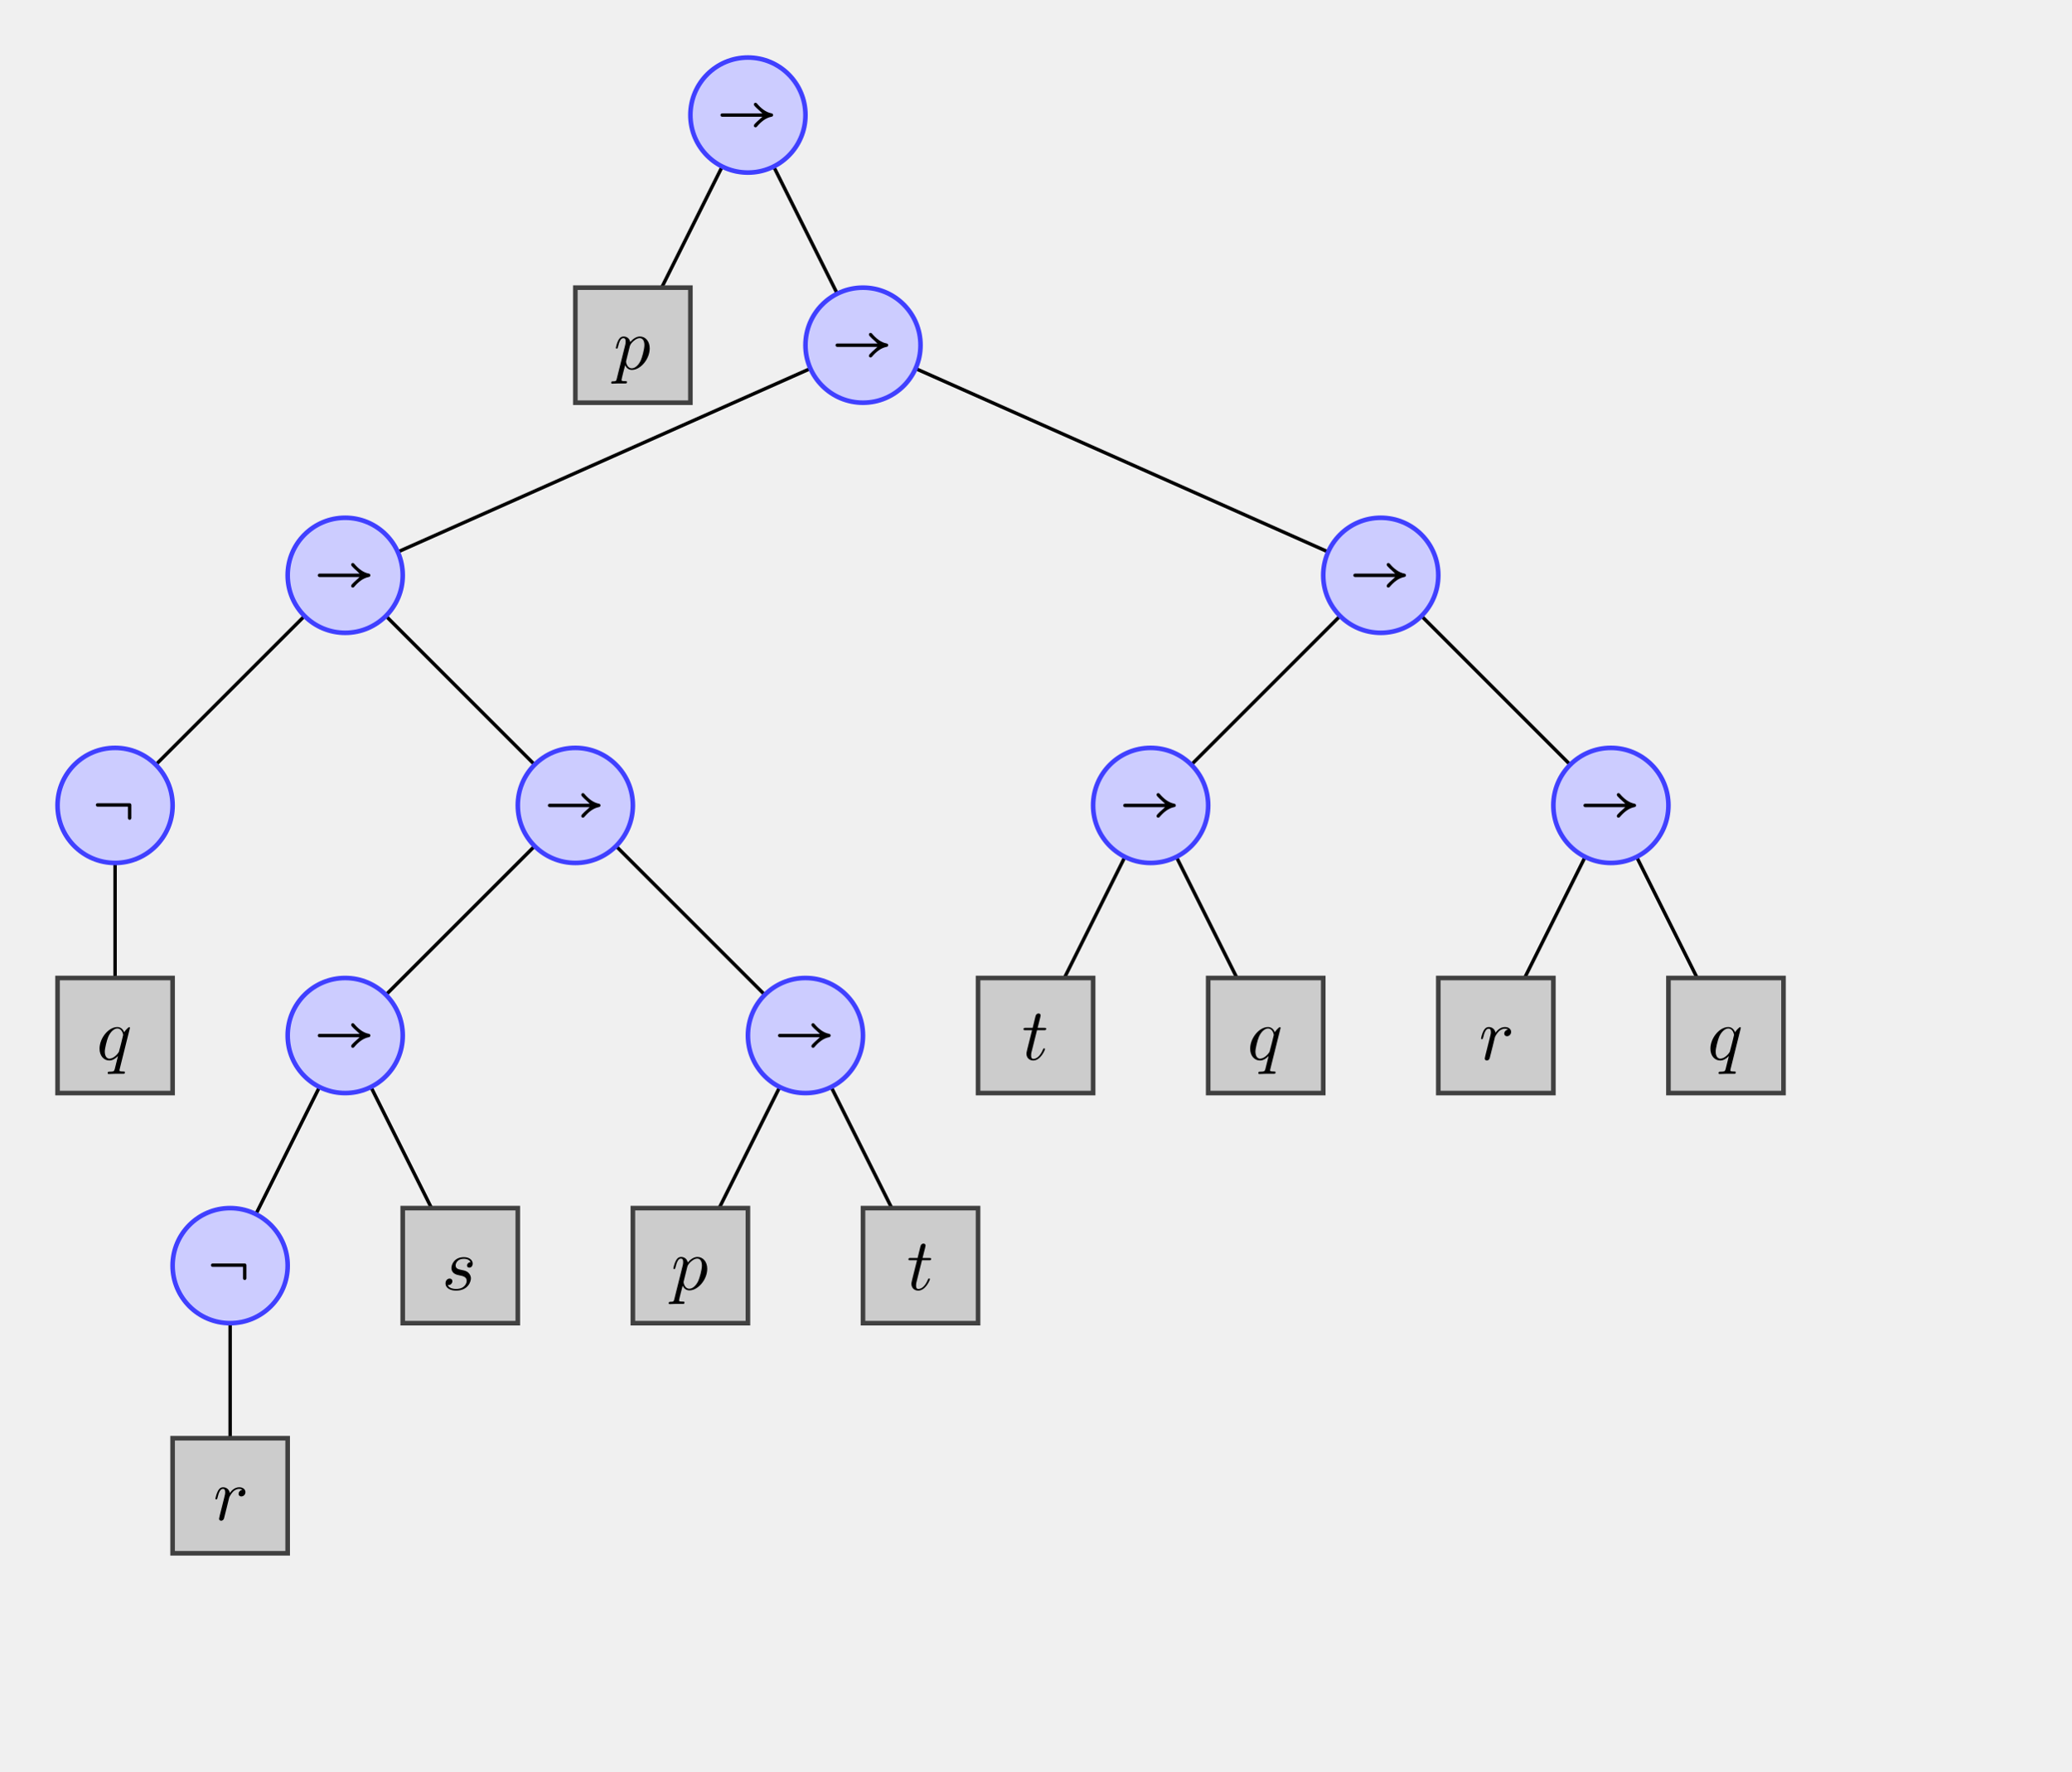
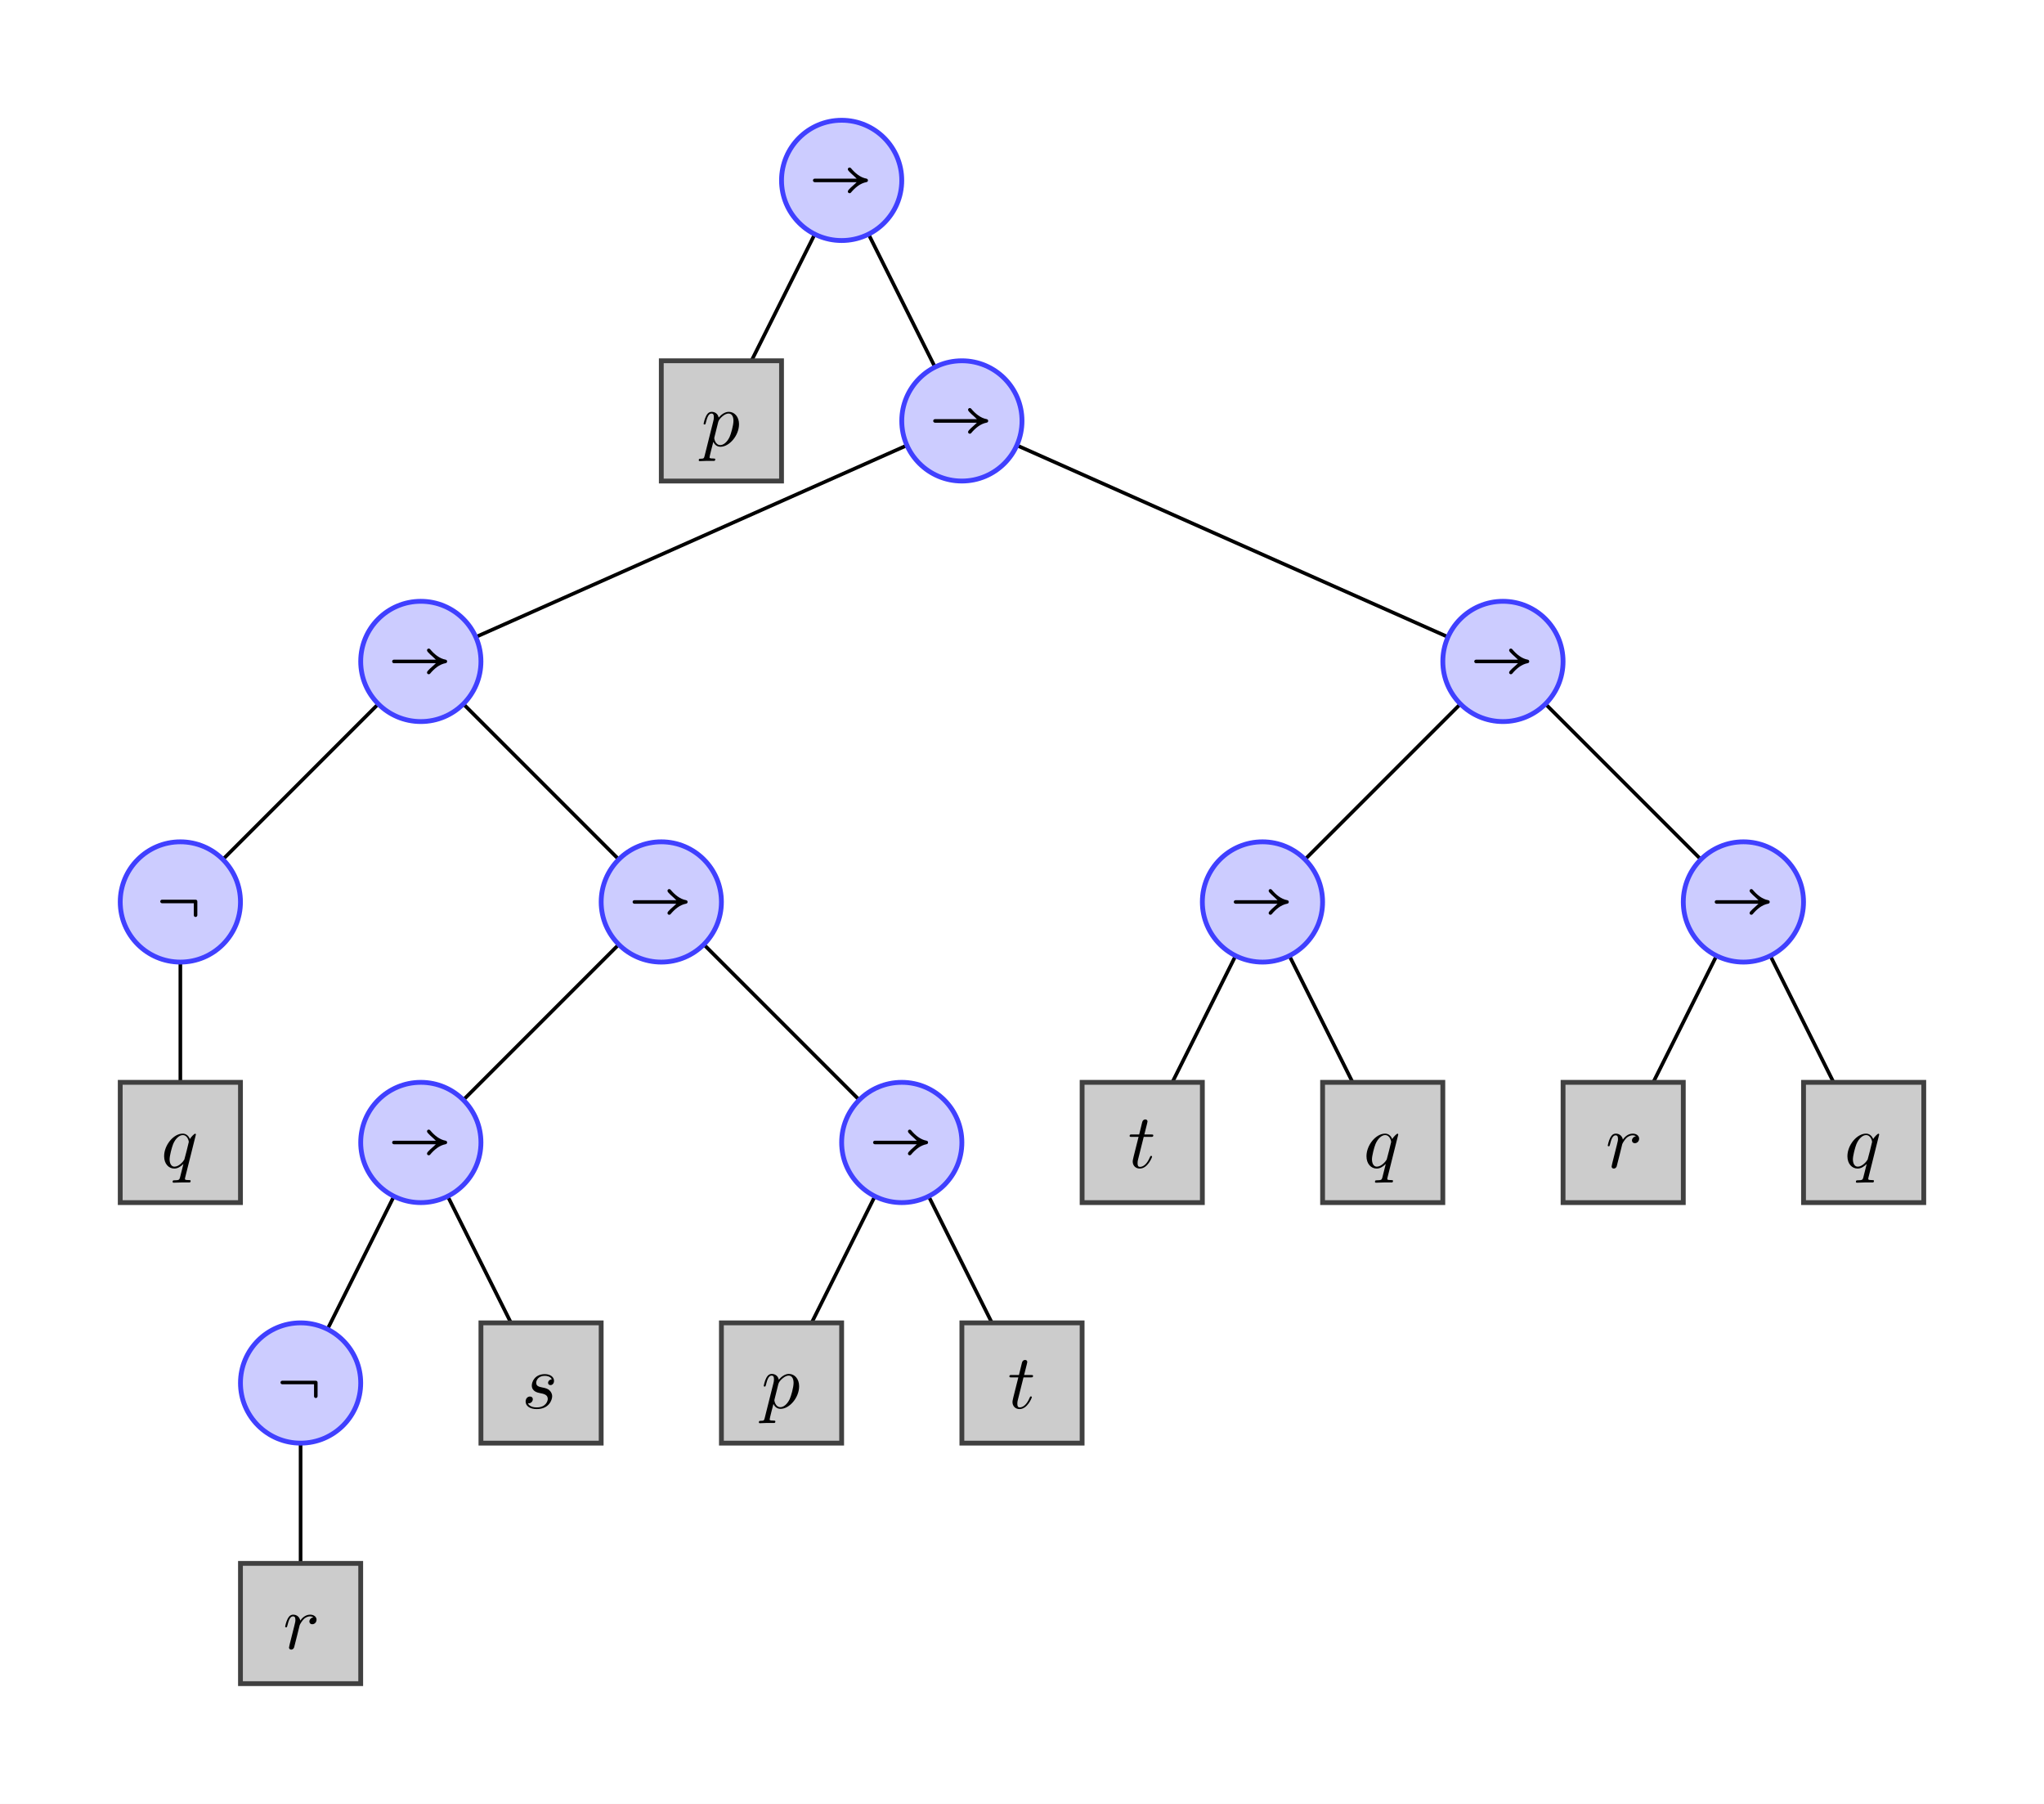
- <svg xmlns="http://www.w3.org/2000/svg" xmlns:xlink="http://www.w3.org/1999/xlink" version="1.1" height="500px" viewBox="0 0 90 77">
-   <line style="fill:none; stroke:#000000; stroke-width:0.15" x1="32.5" y1="5" x2="27.5" y2="15" />
-   <line style="fill:none; stroke:#000000; stroke-width:0.15" x1="32.5" y1="5" x2="37.5" y2="15" />
-   <line style="fill:none; stroke:#000000; stroke-width:0.15" x1="37.5" y1="15" x2="15" y2="25" />
-   <line style="fill:none; stroke:#000000; stroke-width:0.15" x1="37.5" y1="15" x2="60" y2="25" />
-   <line style="fill:none; stroke:#000000; stroke-width:0.15" x1="15" y1="25" x2="5" y2="35" />
-   <line style="fill:none; stroke:#000000; stroke-width:0.15" x1="15" y1="25" x2="25" y2="35" />
-   <line style="fill:none; stroke:#000000; stroke-width:0.15" x1="60" y1="25" x2="50" y2="35" />
-   <line style="fill:none; stroke:#000000; stroke-width:0.15" x1="60" y1="25" x2="70" y2="35" />
-   <line style="fill:none; stroke:#000000; stroke-width:0.15" x1="5" y1="35" x2="5" y2="45" />
-   <line style="fill:none; stroke:#000000; stroke-width:0.15" x1="25" y1="35" x2="15" y2="45" />
-   <line style="fill:none; stroke:#000000; stroke-width:0.15" x1="25" y1="35" x2="35" y2="45" />
-   <line style="fill:none; stroke:#000000; stroke-width:0.15" x1="50" y1="35" x2="45" y2="45" />
-   <line style="fill:none; stroke:#000000; stroke-width:0.15" x1="50" y1="35" x2="55" y2="45" />
-   <line style="fill:none; stroke:#000000; stroke-width:0.15" x1="70" y1="35" x2="65" y2="45" />
-   <line style="fill:none; stroke:#000000; stroke-width:0.15" x1="70" y1="35" x2="75" y2="45" />
-   <line style="fill:none; stroke:#000000; stroke-width:0.15" x1="15" y1="45" x2="10" y2="55" />
-   <line style="fill:none; stroke:#000000; stroke-width:0.15" x1="15" y1="45" x2="20" y2="55" />
-   <line style="fill:none; stroke:#000000; stroke-width:0.15" x1="35" y1="45" x2="30" y2="55" />
-   <line style="fill:none; stroke:#000000; stroke-width:0.15" x1="35" y1="45" x2="40" y2="55" />
-   <line style="fill:none; stroke:#000000; stroke-width:0.15" x1="10" y1="55" x2="10" y2="65" />
+ <svg xmlns="http://www.w3.org/2000/svg" xmlns:xlink="http://www.w3.org/1999/xlink" version="1.1" width="425px" height="375px" viewBox="-5 -5 85 75">
+   <rect x="-5" y="-5" width="100%" height="100%" fill="#fff" />
+   <line style="fill:none; stroke:#000; stroke-width:0.15" x1="30" y1="2.5" x2="25" y2="12.5" />
+   <line style="fill:none; stroke:#000; stroke-width:0.15" x1="30" y1="2.5" x2="35" y2="12.5" />
+   <line style="fill:none; stroke:#000; stroke-width:0.15" x1="35" y1="12.5" x2="12.5" y2="22.5" />
+   <line style="fill:none; stroke:#000; stroke-width:0.15" x1="35" y1="12.5" x2="57.5" y2="22.5" />
+   <line style="fill:none; stroke:#000; stroke-width:0.15" x1="12.5" y1="22.5" x2="2.5" y2="32.5" />
+   <line style="fill:none; stroke:#000; stroke-width:0.15" x1="12.5" y1="22.5" x2="22.5" y2="32.5" />
+   <line style="fill:none; stroke:#000; stroke-width:0.15" x1="57.5" y1="22.5" x2="47.5" y2="32.5" />
+   <line style="fill:none; stroke:#000; stroke-width:0.15" x1="57.5" y1="22.5" x2="67.5" y2="32.5" />
+   <line style="fill:none; stroke:#000; stroke-width:0.15" x1="2.5" y1="32.5" x2="2.5" y2="42.5" />
+   <line style="fill:none; stroke:#000; stroke-width:0.15" x1="22.5" y1="32.5" x2="12.5" y2="42.5" />
+   <line style="fill:none; stroke:#000; stroke-width:0.15" x1="22.5" y1="32.5" x2="32.5" y2="42.5" />
+   <line style="fill:none; stroke:#000; stroke-width:0.15" x1="47.5" y1="32.5" x2="42.5" y2="42.5" />
+   <line style="fill:none; stroke:#000; stroke-width:0.15" x1="47.5" y1="32.5" x2="52.5" y2="42.5" />
+   <line style="fill:none; stroke:#000; stroke-width:0.15" x1="67.5" y1="32.5" x2="62.5" y2="42.5" />
+   <line style="fill:none; stroke:#000; stroke-width:0.15" x1="67.5" y1="32.5" x2="72.5" y2="42.5" />
+   <line style="fill:none; stroke:#000; stroke-width:0.15" x1="12.5" y1="42.5" x2="7.5" y2="52.5" />
+   <line style="fill:none; stroke:#000; stroke-width:0.15" x1="12.5" y1="42.5" x2="17.5" y2="52.5" />
+   <line style="fill:none; stroke:#000; stroke-width:0.15" x1="32.5" y1="42.5" x2="27.5" y2="52.5" />
+   <line style="fill:none; stroke:#000; stroke-width:0.15" x1="32.5" y1="42.5" x2="37.5" y2="52.5" />
+   <line style="fill:none; stroke:#000; stroke-width:0.15" x1="7.5" y1="52.5" x2="7.5" y2="62.5" />
  <defs id="vertexLibrary">
-     <circle id="vertexCircle" style="fill:#ccccff; stroke:#4040ff; stroke-width:0.2" cx="0" cy="0" r="2.5" />
-     <rect id="vertexSquare" style="fill:#cccccc; stroke:#404040; stroke-width:0.2" x="-2.5" y="-2.5" width="5" height="5" />
+     <circle id="vertexCircle" style="fill:#ccf; stroke:#4040ff; stroke-width:0.2" cx="0" cy="0" r="2.5" />
+     <rect id="vertexSquare" style="fill:#ccc; stroke:#404040; stroke-width:0.2" x="-2.5" y="-2.5" width="5" height="5" />
    <g id="imply">
      <use xlink:href="#vertexCircle" />
-       <g transform="scale(0.21) translate(-9,-9)">
+       <g fill="#000" transform="scale(0.21) translate(-9,-9)">
        <svg style="display:block" width="17" height="18" viewBox="0 0 17 18">
-           <g fill="#000000">
-             <use transform="matrix(10,0,0,10,2.4,12.9)" xlink:href="#imply_ref1" />
-           </g>
-           <defs>
-             <path id="imply_ref1" transform="scale(0.001,-0.001)" d="M817.4,136 c-18.4,0 -35.2,13.7 -35.2,35.1 0,36.7 105.4,113.1 175.7,183.3 l-831.1,0 c-18.3,0 -35.1,16.9 -35.1,35.2 0,19.8 16.8,35.1 35.1,35.1 l831.1,0 C884.6,499.6 782.2,574.4 782.2,609.6 c0,21.4 16.8,35.1 35.2,35.1 10.7,0 19.8,-4.6 27.5,-13.7 80.9,-96.3 181.8,-183.4 307,-206.3 16.9,-3 29.1,-16.8 29.1,-35.1 0,-16.8 -12.2,-30.6 -29.1,-33.6 C1026.7,333.1 925.8,246 844.9,149.7 837.2,140.6 828.1,136 817.4,136 z" />
-           </defs>
+           <path d="M10.574 11.54a.345.345 0 0 1-.352-.351c0-.367 1.054-1.131 1.757-1.833H3.668a.367.367 0 0 1-.351-.352c0-.198.168-.351.351-.351h8.311c-.733-.749-1.757-1.497-1.757-1.849 0-.214.168-.351.352-.351a.35.35 0 0 1 .275.137c.809.963 1.818 1.834 3.07 2.063.169.03.291.168.291.351a.343.343 0 0 1-.291.336c-1.252.229-2.261 1.1-3.07 2.063a.35.35 0 0 1-.275.137z" />
        </svg>
      </g>
    </g>
-     <g id="var_p">
+     <g id="var_p" fill="#000">
      <g transform="scale(0.21) translate(0,-8) matrix(10,0,0,10,0,13)">
        <path transform="scale(0.001,-0.001)" d="M378.9,21.4 c56.5,0 129.9,50.4 181.8,157.4 27.5,58 77.9,233.7 77.9,323.8 0,90.2 -36.7,143.7 -97.8,143.7 -25.9,0 -70.2,-10.7 -123.7,-58.1 C389.6,565.3 348.3,522.5 337.6,481.3 L262.8,181.8 c-4.6,-18.3 -4.6,-21.4 -4.6,-24.4 0,-9.2 19.9,-136 120.7,-136 z M-28.9,-296.3 c-12.3,0 -19.9,6.1 -19.9,18.3 0,29.1 16.8,29.1 35.1,29.1 67.2,0 70.2,10.7 82.5,62.6 L239.9,498.1 c6.1,25.9 10.7,42.7 10.7,77.9 0,58 -21.4,70.3 -47.4,70.3 -55,0 -85.6,-73.4 -111.5,-181.9 C82.5,430.8 81,429.3 65.7,429.3 c-3.1,0 -18.3,0 -18.3,15.3 0,4.6 19.8,96.2 47.3,148.2 13.8,27.5 42.8,87.1 113.1,87.1 56.5,0 122.2,-32.1 137.5,-114.6 C395.7,624.9 469,679.9 545.4,679.9 661.5,679.9 748.6,579 748.6,435.4 c0,-224.6 -191,-447.5 -368.2,-447.5 -77.9,0 -120.7,53.4 -140.5,97.7 C229.2,47.4 165,-201.6 165,-219.9 c0,-13.8 0,-24.4 76.4,-24.4 21.4,0 36.7,0 36.7,-16.9 0,-30.5 -19.9,-30.5 -27.5,-30.5 l-151.3,0 c-42.8,0 -87.1,-4.6 -128.2,-4.6 z" />
      </g>
    </g>
    <g id="not">
      <use xlink:href="#vertexCircle" />
-       <g transform="scale(0.21) translate(-6.5,-9)">
+       <g fill="#000" transform="scale(0.21) translate(-6.5,-9)">
        <svg style="display:block" width="12" height="18" viewBox="0 0 12 18">
-           <g fill="#000000">
-             <use transform="matrix(10,0,0,10,1.6,12.8)" xlink:href="#not_ref1" />
-           </g>
-           <defs>
-             <path id="not_ref1" transform="scale(0.001,-0.001)" d="M791.4,82.5 c-19.9,0 -35.1,15.3 -35.1,35.1 l0,236.8 -629.5,0 c-18.3,0 -35.1,16.9 -35.1,35.2 0,19.8 16.8,35.1 35.1,35.1 l664.6,0 c19.9,0 35.1,-13.7 35.1,-35.1 l0,-272 c0,-19.8 -16.8,-35.1 -35.1,-35.1 z" />
-           </defs>
+           <path d="M9.514 11.975a.345.345 0 0 1-.351-.351V9.256H2.868a.367.367 0 0 1-.351-.352c0-.198.168-.351.351-.351h6.646c.199 0 .351.137.351.351v2.72a.355.355 0 0 1-.351.351z" />
        </svg>
      </g>
    </g>
-     <g id="var_q">
+     <g id="var_q" fill="#000">
      <g transform="scale(0.21) translate(0,-8) matrix(10,0,0,10,0,13)">
        <path transform="scale(0.001,-0.001)" d="M267.4,21.4 c85.5,0 171.1,97.8 194,140.5 C466,168.1 550,502.6 550,511.8 c0,10.7 -21.4,134.5 -120.7,134.5 C366.7,646.3 287.2,582.1 239.9,469 213.9,404.9 169.6,238.3 169.6,165 c0,-26 6.1,-143.6 97.8,-143.6 z M249,-296.3 c-19.8,0 -19.8,15.3 -19.8,16.8 0,30.6 15.2,30.6 35.1,30.6 85.6,1.5 97.8,7.6 110,50.4 4.6,13.7 55,219.9 68.8,273.4 -55,-55 -114.6,-91.6 -180.3,-91.6 C151.3,-16.7 61.1,77.9 61.1,227.6 c0,221.6 187.9,447.7 368.2,447.7 48.9,0 108.5,-24.5 142.1,-107 26,44.3 87.1,105.5 103.9,105.5 10.7,0 15.3,-9.2 15.3,-15.3 L479.7,-186.3 c-3,-13.7 -6.1,-22.9 -6.1,-33.6 0,-13.8 0,-24.4 73.3,-24.4 24.5,0 39.8,0 39.8,-16.9 0,-30.5 -19.9,-30.5 -27.5,-30.5 l-157.4,0 c-50.4,0 -103.9,-4.6 -152.8,-4.6 z" />
      </g>
    </g>
-     <g id="var_t">
+     <g id="var_t" fill="#000">
      <g transform="scale(0.21) translate(0,-8) matrix(10,0,0,10,0,13)">
        <path transform="scale(0.001,-0.001)" d="M236.8,-16.7 c-82.5,0 -140.5,58 -140.5,140.5 0,27.5 6.1,53.4 116.1,487.3 l-134.5,0 c-30.5,0 -42.8,0 -42.8,18.3 0,29.1 15.3,29.1 45.9,29.1 l143.6,0 59.6,242.9 c13.7,53.5 56.5,55 61.1,55 26,0 44.3,-15.3 44.3,-41.3 0,-9.1 -7.7,-39.7 -62.7,-256.6 l134.5,0 c27.5,0 42.8,0 42.8,-16.8 0,-30.6 -15.3,-30.6 -45.9,-30.6 l-143.6,0 L201.7,160.4 c-6.1,-26 -9.2,-36.6 -9.2,-73.3 0,-50.4 15.3,-70.3 47.4,-70.3 51.9,0 132.9,36.7 198.6,195.6 7.6,16.8 9.1,21.4 22.9,21.4 6.1,0 18.3,0 18.3,-15.3 0,-12.2 -87.1,-235.2 -242.9,-235.2 z" />
      </g>
    </g>
-     <g id="var_r">
+     <g id="var_r" fill="#000">
      <g transform="scale(0.21) translate(0,-8) matrix(10,0,0,10,0,13)">
        <path transform="scale(0.001,-0.001)" d="M165,-16.7 c-22.9,0 -44.3,13.7 -44.3,41.1 0,7.7 9.2,42.8 13.7,65.7 l88.7,353 c19.8,79.4 24.4,96.2 24.4,128.3 0,58 -21.4,70.3 -47.4,70.3 -55,0 -85.5,-73.4 -111.5,-181.8 C79.4,426.3 77.9,424.7 62.6,424.7 c-3,0 -18.3,0 -18.3,15.3 0,4.6 19.9,96.3 47.4,148.2 13.7,27.5 42.7,87.1 113,87.1 71.8,0 126.8,-48.9 139.1,-117.7 29,42.8 96.2,117.7 195.5,117.7 77.9,0 126.8,-45.9 126.8,-99.3 0,-55 -42.8,-90.2 -84,-90.2 -41.3,0 -58.1,29.1 -58.1,53.5 0,39.7 33.6,76.4 79.5,84 -1.6,0 -24.5,18.4 -64.2,18.4 -65.7,0 -110,-39.8 -122.2,-50.4 C380.4,557.6 337.6,485.8 331.5,466 322.4,424.7 294.9,317.8 282.6,267.4 276.5,239.9 224.6,32.1 221.5,26 210.8,-4.5 183.3,-16.7 165,-16.7 z" />
      </g>
    </g>
-     <g id="var_s">
+     <g id="var_s" fill="#000">
      <g transform="scale(0.21) translate(0,-8) matrix(10,0,0,10,-0.4,13)">
        <path transform="scale(0.001,-0.001)" d="M297.9,-16.7 c-131.4,0 -218.5,61 -218.5,148.1 0,68.7 45.9,100.8 85.6,100.8 32.1,0 56.5,-18.3 56.5,-53.4 0,-39.6 -32.7,-81.9 -83.6,-81.9 -4.1,0 -8.3,0.3 -12.6,0.9 35.1,-81 152.8,-81 174.1,-81 183.4,0 218.5,128.3 218.5,168.1 0,84 -79.4,100.8 -158.9,116.1 -44.3,9.1 -157.3,32.1 -157.3,151.2 0,67.2 56.5,223.1 258.2,223.1 116.1,0 181.8,-62.7 181.8,-131.4 0,-59.6 -36.7,-85.6 -70.3,-85.6 -33.6,0 -47.4,23 -47.4,44.3 0,33.7 30.6,67.3 73.4,68.8 -23,59.6 -99.3,70.3 -137.5,70.3 C325.4,641.7 288.8,548.5 288.8,504.2 c0,-68.8 61.1,-79.5 116.1,-91.7 67.2,-13.7 111.5,-21.4 152.7,-64.2 C576,330 605,291.8 605,236.8 605,168.1 545.4,-16.7 297.9,-16.7 z" />
      </g>
    </g>
  </defs>
-   <use transform="translate(32.5,5)" xlink:href="#imply" />
-   <use transform="translate(27.5,15)" xlink:href="#vertexSquare" />
-   <use transform="translate(26.66,15)" xlink:href="#var_p" />
-   <use transform="translate(37.5,15)" xlink:href="#imply" />
-   <use transform="translate(15,25)" xlink:href="#imply" />
-   <use transform="translate(60,25)" xlink:href="#imply" />
-   <use transform="translate(5,35)" xlink:href="#not" />
-   <use transform="translate(25,35)" xlink:href="#imply" />
-   <use transform="translate(50,35)" xlink:href="#imply" />
-   <use transform="translate(70,35)" xlink:href="#imply" />
-   <use transform="translate(5,45)" xlink:href="#vertexSquare" />
-   <use transform="translate(4.19675,45)" xlink:href="#var_q" />
-   <use transform="translate(15,45)" xlink:href="#imply" />
-   <use transform="translate(35,45)" xlink:href="#imply" />
-   <use transform="translate(45,45)" xlink:href="#vertexSquare" />
-   <use transform="translate(44.4015,45)" xlink:href="#var_t" />
-   <use transform="translate(55,45)" xlink:href="#vertexSquare" />
-   <use transform="translate(54.1968,45)" xlink:href="#var_q" />
-   <use transform="translate(65,45)" xlink:href="#vertexSquare" />
-   <use transform="translate(64.265,45)" xlink:href="#var_r" />
-   <use transform="translate(75,45)" xlink:href="#vertexSquare" />
-   <use transform="translate(74.1967,45)" xlink:href="#var_q" />
-   <use transform="translate(10,55)" xlink:href="#not" />
-   <use transform="translate(20,55)" xlink:href="#vertexSquare" />
-   <use transform="translate(19.2755,55)" xlink:href="#var_s" />
-   <use transform="translate(30,55)" xlink:href="#vertexSquare" />
-   <use transform="translate(29.16,55)" xlink:href="#var_p" />
-   <use transform="translate(40,55)" xlink:href="#vertexSquare" />
-   <use transform="translate(39.4015,55)" xlink:href="#var_t" />
-   <use transform="translate(10,65)" xlink:href="#vertexSquare" />
-   <use transform="translate(9.265,65)" xlink:href="#var_r" />
+   <use transform="translate(30,2.5)" xlink:href="#imply" />
+   <use transform="translate(25,12.5)" xlink:href="#vertexSquare" />
+   <use transform="translate(24.16,12.5)" xlink:href="#var_p" />
+   <use transform="translate(35,12.5)" xlink:href="#imply" />
+   <use transform="translate(12.5,22.5)" xlink:href="#imply" />
+   <use transform="translate(57.5,22.5)" xlink:href="#imply" />
+   <use transform="translate(2.5,32.5)" xlink:href="#not" />
+   <use transform="translate(22.5,32.5)" xlink:href="#imply" />
+   <use transform="translate(47.5,32.5)" xlink:href="#imply" />
+   <use transform="translate(67.5,32.5)" xlink:href="#imply" />
+   <use transform="translate(2.5,42.5)" xlink:href="#vertexSquare" />
+   <use transform="translate(1.69675,42.5)" xlink:href="#var_q" />
+   <use transform="translate(12.5,42.5)" xlink:href="#imply" />
+   <use transform="translate(32.5,42.5)" xlink:href="#imply" />
+   <use transform="translate(42.5,42.5)" xlink:href="#vertexSquare" />
+   <use transform="translate(41.9015,42.5)" xlink:href="#var_t" />
+   <use transform="translate(52.5,42.5)" xlink:href="#vertexSquare" />
+   <use transform="translate(51.69675,42.5)" xlink:href="#var_q" />
+   <use transform="translate(62.5,42.5)" xlink:href="#vertexSquare" />
+   <use transform="translate(61.765,42.5)" xlink:href="#var_r" />
+   <use transform="translate(72.5,42.5)" xlink:href="#vertexSquare" />
+   <use transform="translate(71.69675,42.5)" xlink:href="#var_q" />
+   <use transform="translate(7.5,52.5)" xlink:href="#not" />
+   <use transform="translate(17.5,52.5)" xlink:href="#vertexSquare" />
+   <use transform="translate(16.7755,52.5)" xlink:href="#var_s" />
+   <use transform="translate(27.5,52.5)" xlink:href="#vertexSquare" />
+   <use transform="translate(26.66,52.5)" xlink:href="#var_p" />
+   <use transform="translate(37.5,52.5)" xlink:href="#vertexSquare" />
+   <use transform="translate(36.9015,52.5)" xlink:href="#var_t" />
+   <use transform="translate(7.5,62.5)" xlink:href="#vertexSquare" />
+   <use transform="translate(6.765,62.5)" xlink:href="#var_r" />
</svg>
